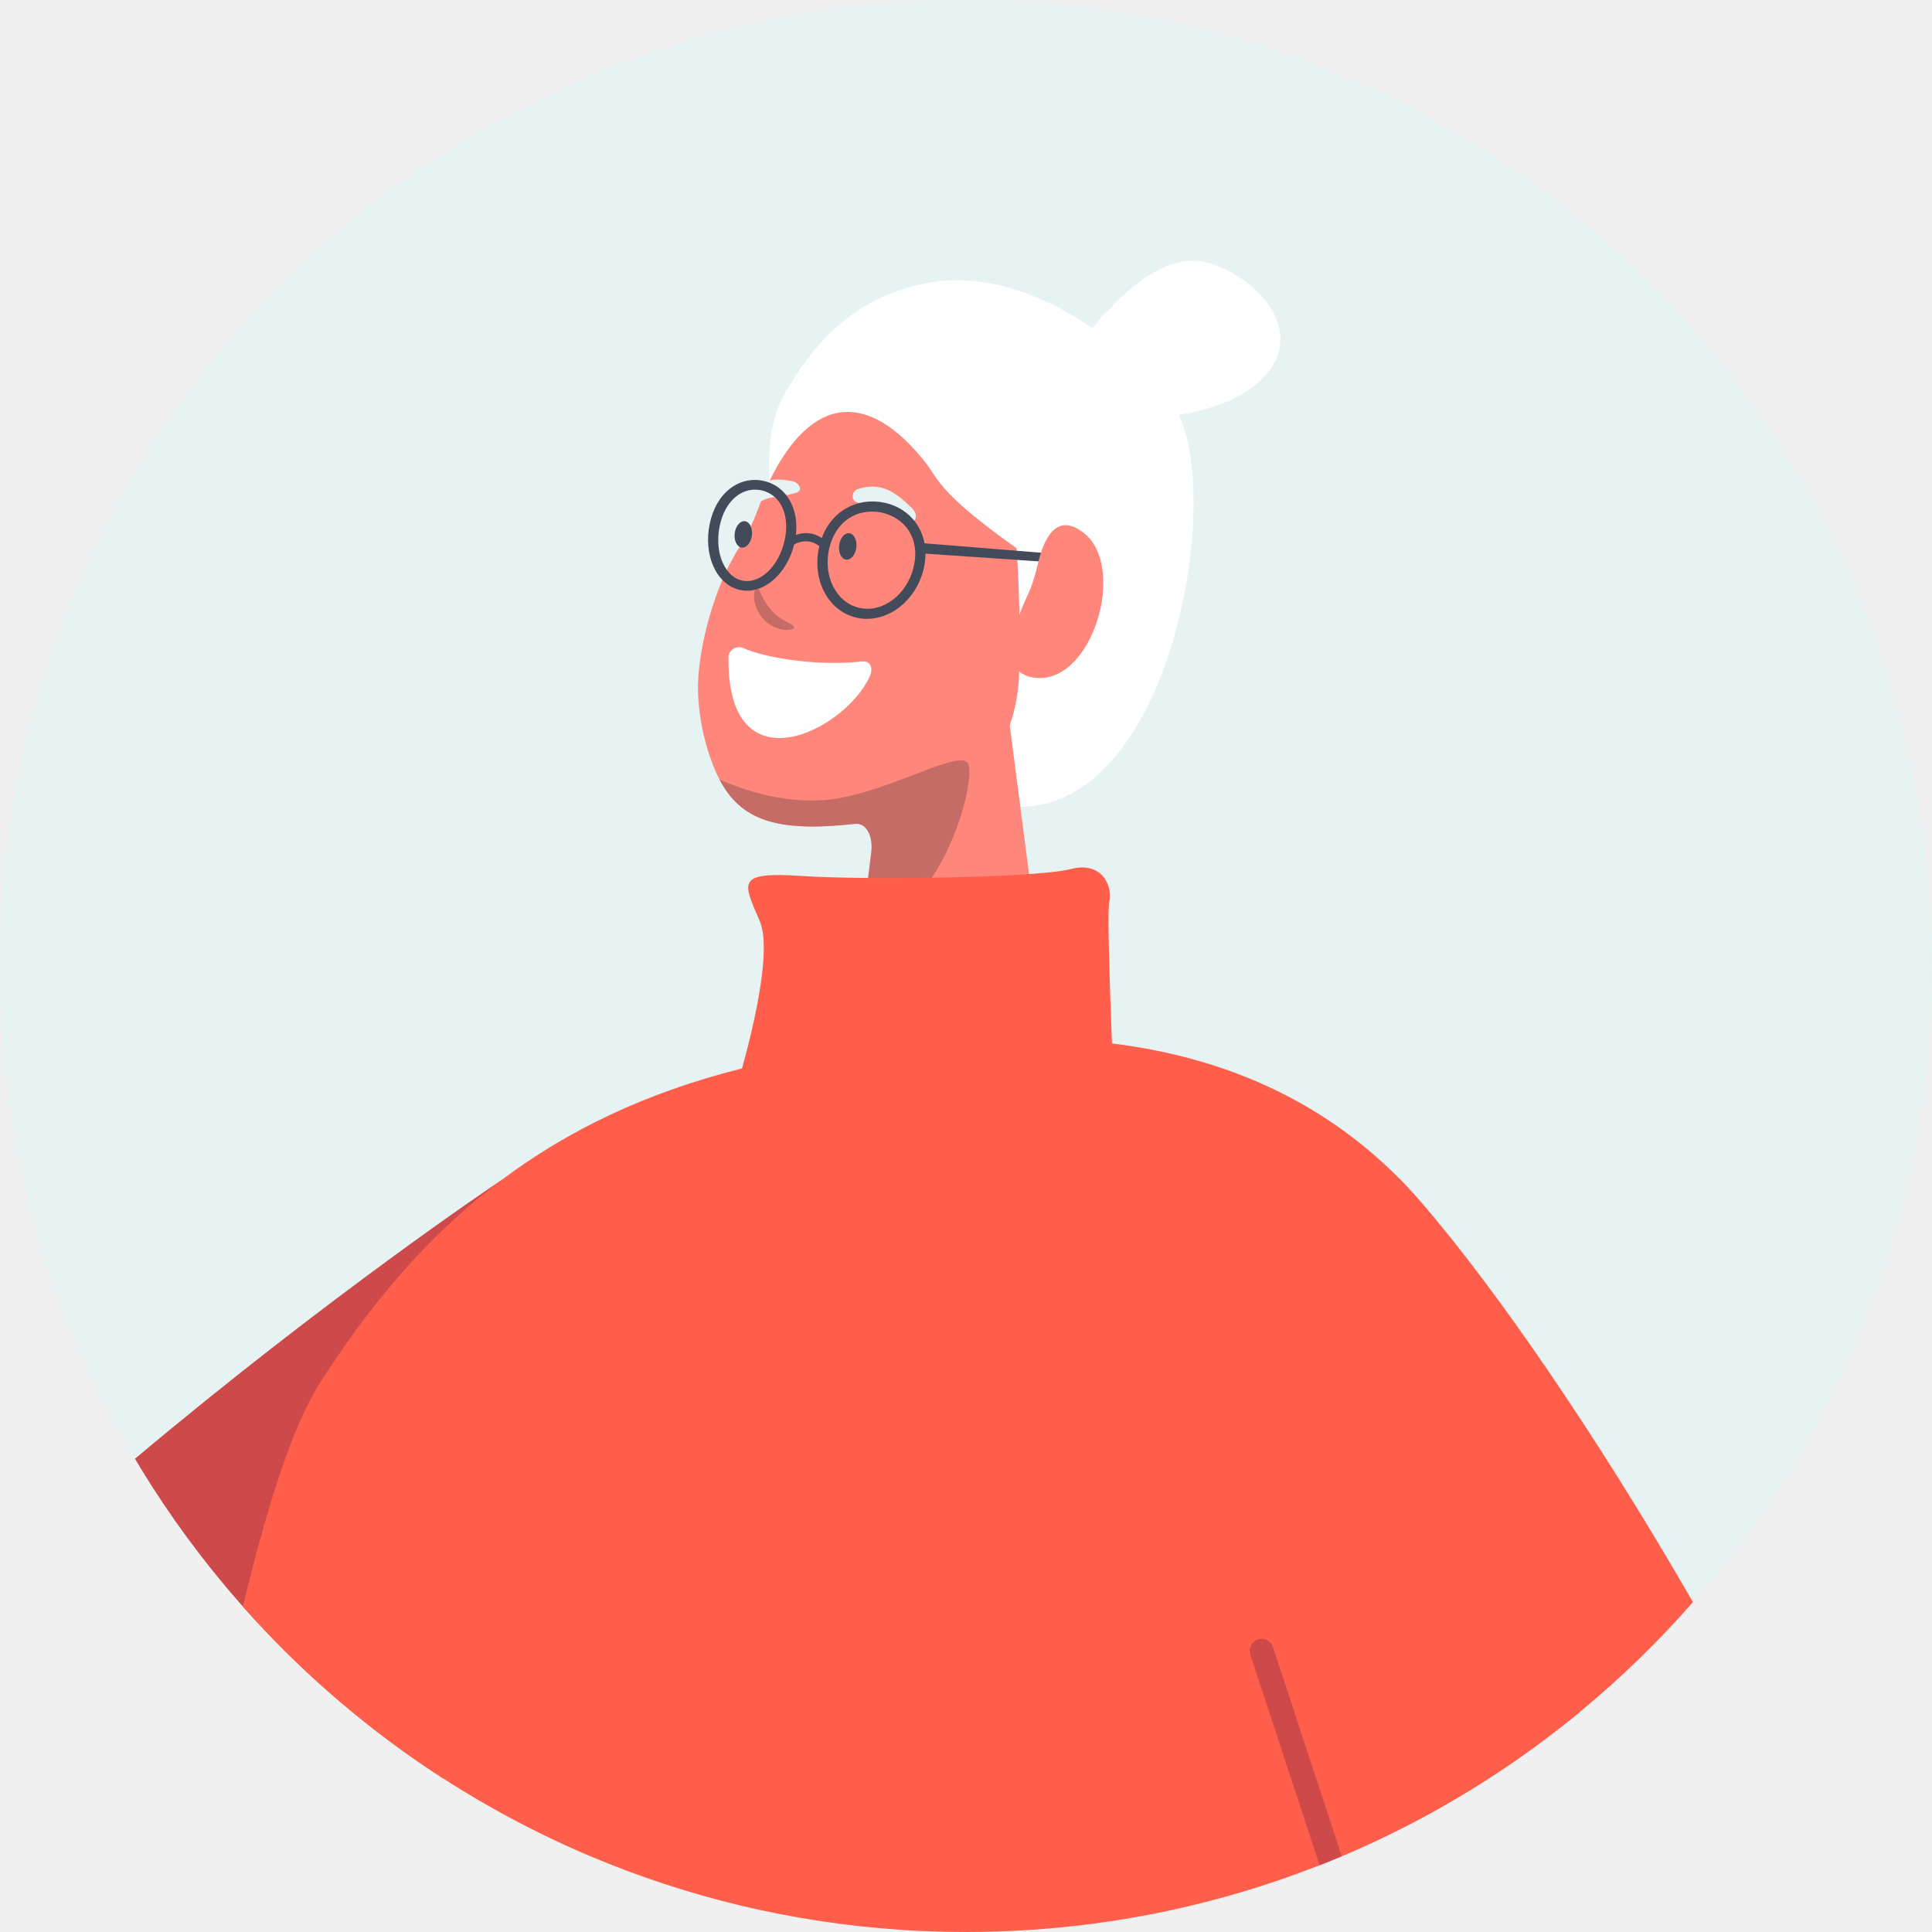
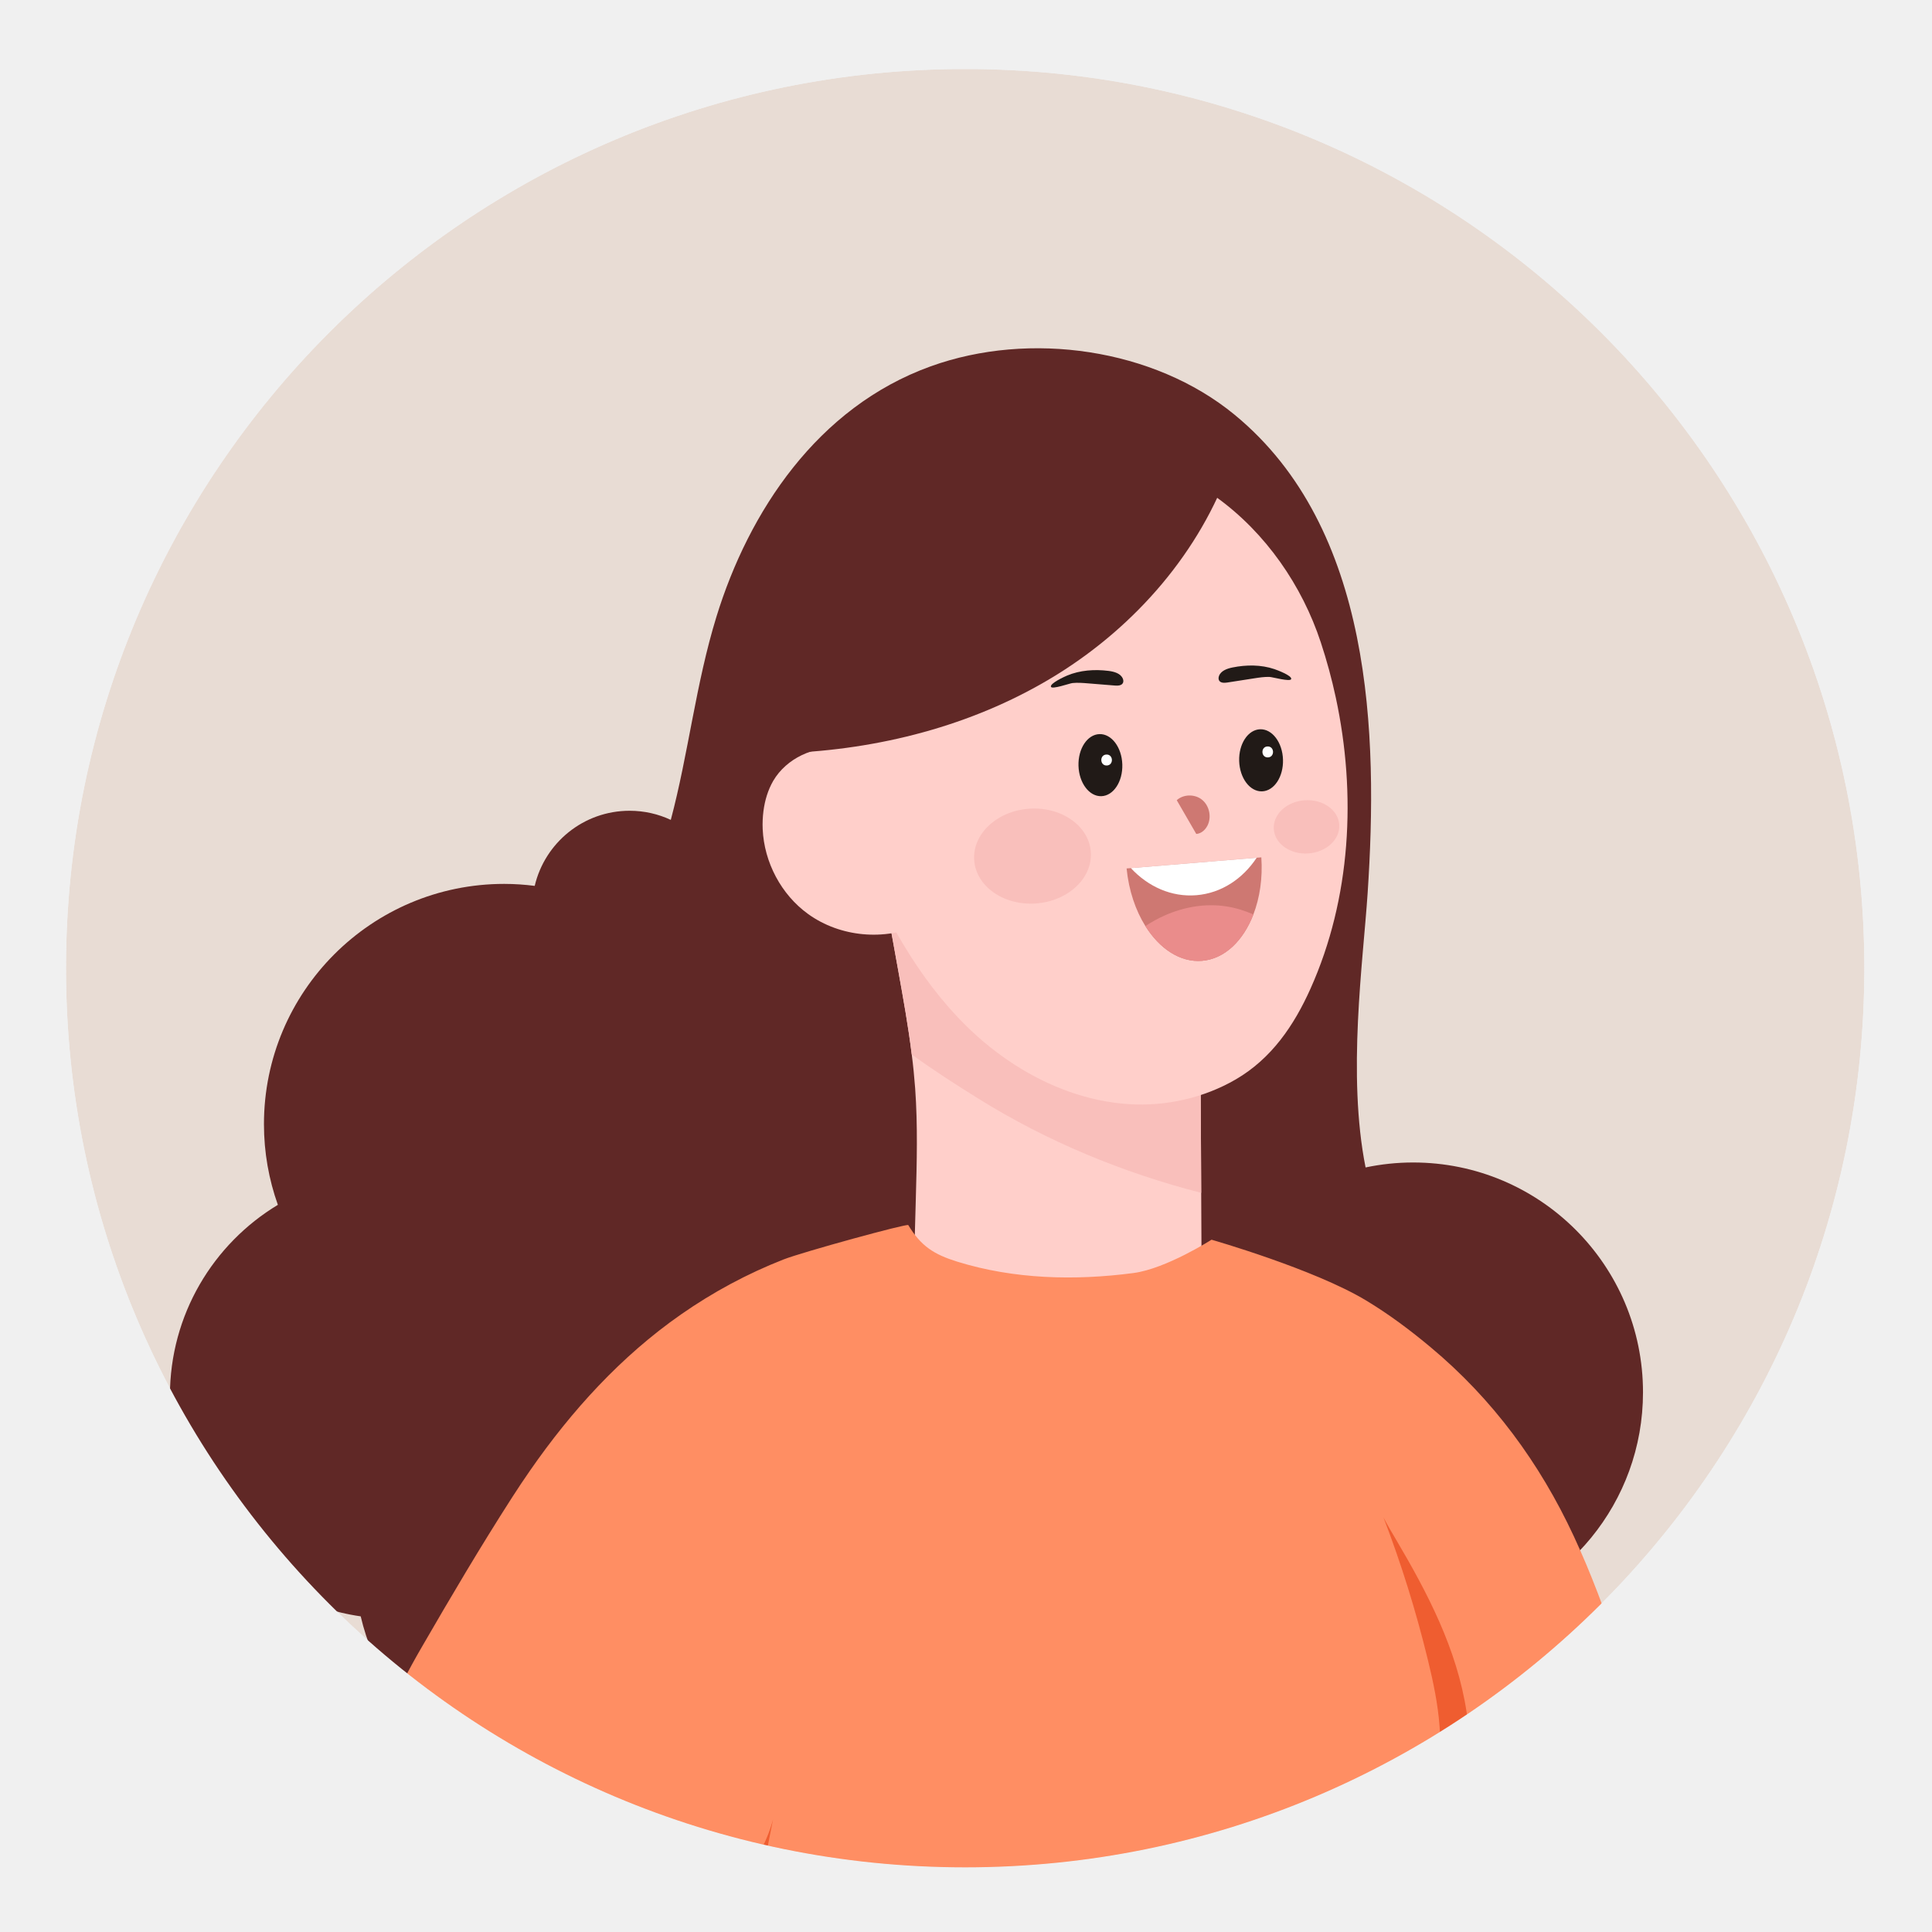
- <svg xmlns="http://www.w3.org/2000/svg" width="157" height="157" viewBox="0 0 157 157" fill="none">
-   <path d="M157 78.498C157 92.016 153.584 104.734 147.569 115.84C146.1 118.549 144.479 121.162 142.708 123.666C141.849 124.887 140.955 126.082 140.026 127.252C139.844 127.484 139.659 127.713 139.472 127.942C138.854 128.705 138.223 129.456 137.575 130.193C134.774 133.398 131.709 136.374 128.417 139.086C127.942 139.479 127.463 139.865 126.979 140.246C126.885 140.321 126.789 140.396 126.693 140.471C126.34 140.747 125.982 141.021 125.624 141.287C125.271 141.554 124.915 141.816 124.559 142.076C124.426 142.172 124.293 142.268 124.159 142.364C119.475 145.719 114.408 148.57 109.034 150.84C108.437 151.093 107.836 151.338 107.23 151.574C107.186 151.593 107.141 151.61 107.097 151.626C104.472 152.655 101.777 153.544 99.02 154.288C92.479 156.057 85.601 157 78.502 157C77.384 157 76.268 156.977 75.159 156.93C74.56 156.904 73.961 156.876 73.367 156.836C73.287 156.832 73.21 156.827 73.131 156.818C64.259 156.221 55.797 154.148 47.978 150.845C47.393 150.599 46.813 150.346 46.237 150.087C43.25 148.737 40.36 147.207 37.585 145.508C37.052 145.183 36.523 144.851 36.002 144.511C35.779 144.369 35.559 144.224 35.34 144.078C35.117 143.933 34.895 143.786 34.675 143.636C29.158 139.919 24.14 135.518 19.739 130.556C18.506 129.161 17.318 127.725 16.183 126.244C14.847 124.506 13.584 122.706 12.395 120.856C11.906 120.093 11.431 119.321 10.968 118.542C9.557 116.167 8.268 113.713 7.11 111.186C5.547 107.78 4.221 104.24 3.154 100.59C3.016 100.129 2.885 99.664 2.758 99.198C1.027 92.853 0.075 86.188 0.005 79.312C0.002 79.04 0 78.769 0 78.498C0 35.145 35.145 0 78.502 0C121.855 0 157 35.145 157 78.498Z" fill="#E7F2F2" />
-   <path d="M40.765 95.885C40.765 95.885 39.003 116.67 36.002 144.511C35.779 144.369 35.559 144.224 35.339 144.079C35.117 143.933 34.895 143.786 34.675 143.636C29.158 139.919 24.14 135.518 19.739 130.556C18.506 129.161 17.317 127.725 16.183 126.244C14.847 124.506 13.584 122.706 12.395 120.856C11.906 120.093 11.431 119.321 10.968 118.542C26.697 105.333 40.065 96.353 40.737 95.904C40.742 95.902 40.746 95.9 40.751 95.895C40.756 95.89 40.76 95.885 40.765 95.885Z" fill="#CE4949" />
-   <path d="M128.417 139.086C127.942 139.479 127.463 139.865 126.978 140.246C126.885 140.321 126.789 140.396 126.693 140.471C126.34 140.747 125.982 141.021 125.624 141.287C125.271 141.554 124.915 141.816 124.559 142.076C124.426 142.172 124.293 142.268 124.159 142.363C119.475 145.718 114.408 148.57 109.034 150.84C108.437 151.092 107.836 151.338 107.23 151.574C107.186 151.593 107.141 151.609 107.097 151.626C104.472 152.655 101.776 153.544 99.02 154.288C92.479 156.057 85.601 157 78.502 157C77.384 157 76.268 156.976 75.159 156.93C74.56 156.904 73.961 156.876 73.367 156.836C73.287 156.831 73.21 156.827 73.131 156.817C64.259 156.221 55.797 154.148 47.978 150.844C47.393 150.599 46.813 150.346 46.237 150.086C43.249 148.736 40.36 147.206 37.585 145.508C37.052 145.183 36.523 144.85 36.002 144.511C35.779 144.368 35.559 144.223 35.339 144.078C35.117 143.933 34.895 143.786 34.675 143.636C29.158 139.919 24.14 135.518 19.739 130.556C21.751 122.192 23.819 115.847 25.876 112.59C30.049 105.983 34.806 100.356 40.737 95.904C40.741 95.902 40.746 95.899 40.751 95.895C40.756 95.89 40.76 95.885 40.765 95.885C46.158 91.84 52.521 88.771 60.298 86.824C62.778 86.204 65.401 85.699 68.182 85.313C73.119 84.625 78.556 84.314 84.569 84.405C84.836 84.41 85.1 84.414 85.362 84.424C87.098 84.473 88.764 84.597 90.362 84.793C102.176 86.239 110.318 91.501 115.875 98.157C115.912 98.201 115.952 98.246 115.989 98.293C122.018 105.585 124.98 114.525 126.284 121.955C127.021 126.157 127.734 132.053 128.417 139.086Z" fill="#FF5F4A" />
-   <path d="M63.974 31.612C65.439 29.288 68.482 24.141 75.655 22.941C82.828 21.74 90.747 26.974 95.235 32.803C99.724 38.631 95.631 65.681 82.755 65.566C69.879 65.451 58.285 40.632 63.974 31.612Z" fill="white" />
-   <path d="M81.961 58.22L85.38 84.562C85.878 89.312 75.268 102.656 67.135 97.359C64.754 95.809 67.029 88.997 68.639 83.862L72.145 63.18L81.961 58.22Z" fill="#FF867A" />
-   <path d="M82.613 44.552C82.613 44.552 82.961 49.106 82.831 54.48C82.639 62.407 77.337 66.072 69.422 66.953C61.706 67.811 59.075 66.123 57.465 60.783C57.065 59.459 56.686 57.477 56.721 55.656C56.779 52.631 58.018 47.561 60.214 44.271C61.215 42.771 61.912 40.354 62.487 39.169C65.921 32.09 70.532 31.667 75.205 37.585C76.228 38.881 76.232 40.033 82.613 44.552Z" fill="#FF867A" />
-   <path d="M78.678 62.064C79.322 63.306 76.88 73.847 69.932 76.236L70.802 69.219C70.941 68.153 70.513 66.83 69.444 66.95C69.437 66.951 69.429 66.951 69.429 66.951C63.111 67.654 60.202 66.653 58.471 63.344C59.95 64.007 63.346 65.29 66.975 65.016C71.823 64.65 77.994 60.745 78.678 62.064Z" fill="#C66C67" />
-   <path d="M70.042 53.752C66.346 54.169 62.048 53.421 60.419 52.668C59.862 52.41 59.207 52.819 59.199 53.396C59.049 64.238 68.674 59.404 70.679 54.964C70.969 54.322 70.766 53.671 70.042 53.752Z" fill="white" />
-   <path d="M74.081 41.264C72.814 40.06 71.697 39.132 69.739 39.732C69.192 39.9 69.081 40.713 69.749 40.856C71.589 41.251 72.182 41.325 73.614 42.283C74.252 42.71 74.817 41.964 74.081 41.264Z" fill="#E7F2F2" />
-   <path d="M61.869 39.379C62.571 38.822 63.535 38.949 64.374 39.103C64.934 39.206 65.329 39.882 64.657 40.059C62.806 40.549 62.797 40.282 61.956 40.678C61.36 40.958 61.069 40.014 61.869 39.379Z" fill="#E7F2F2" />
-   <path d="M90.173 25.119C90.173 25.119 94.163 20.373 97.96 21.307C101.756 22.241 106.023 26.479 103.065 30.234C100.107 33.989 92.384 34.323 90.504 33.731C88.623 33.139 86.405 28.195 90.173 25.119Z" fill="white" />
-   <path d="M64.524 50.981C64.561 51.1 64.242 51.233 63.785 51.183C63.311 51.151 62.675 50.933 62.093 50.367C62.09 50.356 62.072 50.338 62.059 50.33C61.713 49.964 61.512 49.577 61.399 49.21C61.224 48.685 61.254 48.216 61.346 47.987C61.397 47.854 61.451 47.802 61.525 47.815C61.559 47.816 61.587 47.831 61.619 47.857C61.726 47.978 61.85 48.305 62.047 48.681C62.205 48.964 62.393 49.272 62.655 49.558C62.679 49.597 62.711 49.623 62.745 49.66C63.149 50.103 63.627 50.37 63.989 50.566C64.31 50.74 64.529 50.85 64.524 50.981Z" fill="#C66C67" />
-   <path d="M68.189 44.321C68.118 44.913 68.374 45.43 68.761 45.476C69.148 45.522 69.519 45.08 69.59 44.488C69.66 43.896 69.404 43.379 69.017 43.333C68.63 43.287 68.259 43.729 68.189 44.321Z" fill="#434A59" />
-   <path d="M59.703 43.344C59.632 43.935 59.889 44.453 60.276 44.499C60.662 44.545 61.033 44.102 61.104 43.511C61.175 42.919 60.918 42.402 60.531 42.356C60.144 42.309 59.773 42.752 59.703 43.344Z" fill="#434A59" />
-   <path d="M59.813 88.489C59.813 88.489 63.092 78.025 61.742 74.857C60.393 71.689 59.753 70.828 65.134 71.183C70.514 71.537 84.279 71.33 87.014 70.622C89.749 69.915 90.427 72.288 90.143 73.282C89.86 74.276 90.597 90.848 90.714 92.296C90.831 93.743 79.97 102.272 70.082 102.224C60.194 102.176 58.444 93.663 59.813 88.489Z" fill="#FF5F4A" />
-   <path d="M137.575 130.193C134.774 133.398 131.709 136.374 128.417 139.086C127.942 139.479 127.463 139.865 126.979 140.246C126.885 140.321 126.789 140.396 126.693 140.471C126.34 140.747 125.982 141.021 125.624 141.287C125.271 141.554 124.915 141.816 124.559 142.076C124.426 142.172 124.293 142.268 124.159 142.363C119.475 145.718 114.408 148.57 109.034 150.84C108.437 151.092 107.836 151.338 107.23 151.574C107.186 151.593 107.141 151.609 107.097 151.626C106.678 150.227 106.269 148.835 105.876 147.457C104.448 142.438 103.215 137.586 102.324 133.197C101.475 129.009 100.941 125.242 100.848 122.159C100.202 100.724 107.661 89.601 113.678 95.747C114.342 96.426 115.077 97.233 115.875 98.157C115.912 98.201 115.952 98.246 115.99 98.293C121.373 104.575 129.494 116.16 137.575 130.193Z" fill="#FF5F4A" />
-   <path d="M66.973 44.664C66.913 44.659 66.855 44.633 66.807 44.584C65.663 43.411 64.396 44.324 64.343 44.363C64.207 44.464 64.028 44.42 63.944 44.266C63.86 44.112 63.901 43.906 64.037 43.804C64.615 43.371 66.019 42.87 67.198 44.079C67.316 44.2 67.325 44.411 67.217 44.551C67.152 44.633 67.061 44.672 66.973 44.664Z" fill="#434A59" />
-   <path d="M75.129 44.155C74.998 43.455 74.705 42.821 74.279 42.297C73.613 41.476 72.621 40.919 71.42 40.779C70.875 40.718 70.344 40.751 69.839 40.875C69.247 41.022 68.695 41.294 68.215 41.679C67.759 42.047 67.38 42.501 67.09 43.029C66.971 43.247 66.865 43.476 66.776 43.72V43.722C66.699 43.932 66.634 44.152 66.582 44.379C66.545 44.522 66.517 44.667 66.493 44.817C66.28 46.127 66.521 47.411 67.174 48.436C67.838 49.482 68.849 50.13 70.017 50.266C70.143 50.28 70.272 50.289 70.398 50.289C72.642 50.324 74.724 48.396 75.143 45.811C75.187 45.533 75.208 45.257 75.208 44.99C75.208 44.702 75.18 44.424 75.129 44.155ZM74.317 45.718C73.947 47.996 72.078 49.672 70.148 49.449C69.226 49.344 68.423 48.822 67.89 47.98C67.471 47.325 67.256 46.536 67.256 45.704C67.256 45.441 67.277 45.177 67.319 44.91C67.499 43.804 67.986 42.903 68.728 42.304C69.338 41.813 70.106 41.56 70.915 41.572C71.037 41.574 71.163 41.581 71.287 41.595C73.091 41.803 74.71 43.287 74.317 45.718Z" fill="#434A59" />
-   <path d="M63.894 40.243C63.545 39.791 63.089 39.441 62.544 39.23C62.521 39.218 62.497 39.211 62.471 39.202C62.408 39.179 62.345 39.157 62.28 39.139C62.188 39.111 62.097 39.087 62.001 39.069C61.037 38.872 60.069 39.108 59.28 39.74C58.88 40.061 58.541 40.465 58.27 40.943C58.001 41.42 57.797 41.97 57.673 42.578C57.42 43.797 57.526 45.018 57.968 46.017C58.16 46.45 58.408 46.822 58.702 47.124C59.109 47.55 59.61 47.835 60.169 47.95C60.254 47.966 60.335 47.98 60.42 47.989C60.74 48.025 61.063 47.999 61.377 47.919C61.454 47.901 61.531 47.877 61.608 47.851H61.611C62.497 47.554 63.311 46.841 63.885 45.858C64.165 45.378 64.388 44.836 64.533 44.246C64.554 44.164 64.573 44.082 64.589 43.998C64.624 43.82 64.654 43.645 64.673 43.472C64.823 42.197 64.528 41.055 63.894 40.243ZM63.777 43.832C63.716 44.127 63.634 44.412 63.534 44.679V44.684C62.904 46.359 61.583 47.442 60.328 47.182C59.837 47.079 59.404 46.78 59.067 46.317C58.939 46.141 58.826 45.945 58.728 45.725C58.487 45.18 58.366 44.553 58.366 43.893C58.366 43.519 58.405 43.132 58.485 42.746C58.7 41.701 59.161 40.872 59.821 40.346C60.319 39.946 60.909 39.754 61.508 39.796C61.543 39.796 61.578 39.798 61.613 39.803C61.69 39.81 61.765 39.822 61.842 39.838C61.952 39.862 62.057 39.89 62.16 39.925C62.329 39.983 62.486 40.058 62.631 40.15C62.75 40.222 62.86 40.306 62.963 40.398C63.751 41.109 64.079 42.37 63.777 43.832Z" fill="#434A59" />
-   <path d="M74.618 44.112L85.806 45.014L85.307 45.683L74.844 44.965L74.618 44.112Z" fill="#434A59" />
-   <path d="M83.47 48.452C83.876 47.589 84.146 46.677 84.361 45.748C84.769 43.983 85.787 41.456 88.125 43.352C91.526 46.109 88.835 55.391 84.278 55.094C80.894 54.874 82.447 50.624 83.47 48.452Z" fill="#FF867A" />
-   <path d="M103.445 133.845L109.034 150.84C108.438 151.092 107.836 151.338 107.23 151.574L105.876 147.457L101.599 134.451C101.431 133.941 101.709 133.394 102.219 133.225C102.254 133.213 102.289 133.204 102.324 133.197C102.802 133.096 103.288 133.37 103.445 133.845Z" fill="#CE4949" />
+ <svg xmlns="http://www.w3.org/2000/svg" width="487" height="487" viewBox="0 0 487 487" fill="none">
+   <mask id="mask0_1370_678" style="mask-type:luminance" maskUnits="userSpaceOnUse" x="16" y="17" width="454" height="454">
+     <path d="M243.291 470.701C368.467 470.701 469.943 369.225 469.943 244.048C469.943 118.872 368.467 17.396 243.291 17.396C118.115 17.396 16.639 118.872 16.639 244.048C16.639 369.225 118.115 470.701 243.291 470.701Z" fill="white" />
+   </mask>
+   <g mask="url(#mask0_1370_678)">
+     <path d="M243.291 470.701C368.467 470.701 469.943 369.225 469.943 244.048C469.943 118.872 368.467 17.396 243.291 17.396C118.115 17.396 16.639 118.872 16.639 244.048C16.639 369.225 118.115 470.701 243.291 470.701Z" fill="#E8DCD4" />
+   </g>
+   <mask id="mask1_1370_678" style="mask-type:luminance" maskUnits="userSpaceOnUse" x="16" y="17" width="454" height="454">
+     <path d="M243.291 470.701C368.467 470.701 469.943 369.225 469.943 244.048C469.943 118.872 368.467 17.396 243.291 17.396C118.115 17.396 16.639 118.872 16.639 244.048C16.639 369.225 118.115 470.701 243.291 470.701Z" fill="white" />
+   </mask>
+   <g mask="url(#mask1_1370_678)">
+     <path d="M414.152 350.964C414.152 318.967 388.213 293.028 356.216 293.028C352.103 293.028 348.093 293.463 344.222 294.278C339.56 270.923 343.59 242.449 344.736 225.19C347.392 185.186 346.098 133.159 311.136 104.487C290.879 87.874 259.615 83.31 234.583 92.348C206.013 102.663 188.74 129.004 180.598 155.44C175.381 172.379 173.557 189.855 169.089 206.669C165.934 205.196 162.417 204.369 158.706 204.369C147.074 204.369 137.336 212.452 134.786 223.305C132.269 222.986 129.709 222.803 127.105 222.803C93.653 222.803 66.535 249.921 66.535 283.373C66.535 290.507 67.778 297.348 70.043 303.704C53.739 313.537 42.834 331.415 42.834 351.843C42.834 380.122 63.731 403.512 90.924 407.435C97.012 433.429 120.323 452.792 148.173 452.792C149.39 452.792 150.595 452.743 151.793 452.67C161.188 476.388 184.314 493.171 211.376 493.171C236.215 493.171 257.737 479.029 268.373 458.366C278.645 465.37 291.055 469.47 304.426 469.47C339.077 469.47 367.286 441.962 368.451 407.595C394.57 401.978 414.152 378.763 414.152 350.964Z" fill="#602826" />
+     <path d="M585.45 856.392C579.663 841.893 573.868 827.393 568.074 812.885C562.522 798.975 557.669 786.99 550.359 773.881C547.354 768.5 543.261 761.457 539.867 756.109C523.594 726.184 507.322 696.258 491.049 666.333C480.754 647.401 470.459 628.468 460.164 609.536C453.402 597.101 446.622 584.625 441.471 571.441C435.088 555.102 431.288 537.885 427.834 520.687C420.745 485.386 414.958 449.629 402.985 415.672C393.867 389.811 380.845 364.724 360.921 345.883C331.38 317.948 289.8 307.246 249.9 309.955C243.005 310.423 236.139 311.308 229.353 312.613C210.686 316.203 192.645 322.968 176.172 332.447C159.108 342.267 145.165 354.302 134.119 370.665C130.654 375.798 127.521 381.151 124.66 386.642C113.801 407.483 106.729 430.044 97.893 451.819C82.198 490.498 59.669 527.103 52.358 568.2C44.766 610.877 63.315 714.294 63.185 774.803C61.975 797.806 53.504 827.099 51.471 839.812C49.896 849.822 48.22 860.211 49.307 870.35C50.458 881.106 53.322 891.504 55.993 901.947C56.407 903.577 56.84 905.262 57.826 906.625C59.613 909.084 63.729 909.756 65.654 907.085C69.835 901.301 67.56 892.682 66.142 886.29C64.816 880.331 63.149 874.391 62.817 868.276C62.504 862.262 64.051 856.829 66.427 851.349C68.14 847.407 69.687 843.41 71.492 839.487C71.989 838.41 72.523 837.295 73.122 836.245C73.343 835.84 73.583 835.453 73.831 835.066C75.047 833.169 76.566 831.52 78.583 830.563C80.278 829.771 83.086 829.218 84.855 830.139C86.771 831.134 86.688 833.639 86.853 835.489C87.056 837.69 86.779 839.891 86.448 842.065C85.987 844.975 85.315 847.987 85.288 850.952C85.279 851.763 85.316 852.573 85.426 853.374C85.5 854 85.629 854.645 85.794 855.271C87.59 861.966 96.661 867.915 100.105 858.964C100.842 857.048 101.09 854.976 101.376 852.941C102.748 843.225 106.156 833.767 105.76 823.913C105.502 817.632 104.563 811.407 103.614 805.2C102.035 794.853 97.422 779.772 96.339 774.8C102.786 713.097 106.034 660.684 109.585 599.21C109.961 592.701 110.349 586.124 112.205 579.875C114.579 571.884 119.239 564.8 123.801 557.822C151.879 514.875 178.573 471.024 203.83 426.36C212.666 410.735 221.577 394.046 221.17 376.1C244.753 393.236 277.274 397.249 304.316 386.36C337.98 461.815 353.697 544.995 394.063 617.086C426.427 674.885 474.406 720.413 513.522 773.88C514.938 775.815 514.313 781.625 514.444 784.092C514.871 792.094 514.203 800.081 515.184 808.055C516.176 816.114 518.043 824.067 520.753 831.722C521.98 835.189 525.318 838.37 528.864 835.258C529.184 835.062 529.483 834.823 529.771 834.504C533.269 830.784 533.291 825.689 533.065 820.901C532.82 815.442 533.098 810.268 535.48 805.26C536.129 803.907 537.216 802.632 538.689 802.344C539.582 802.162 540.511 802.386 541.38 802.671C544.3 803.668 546.504 805.481 548.282 807.717C549.22 808.887 550.046 810.178 550.786 811.528C551.507 812.804 552.152 814.132 552.773 815.466C553.549 817.126 554.276 818.79 555.042 820.368C555.198 820.693 555.354 821.011 555.511 821.32C555.653 821.604 555.803 821.897 555.945 822.181C556.877 824.037 557.81 825.885 558.751 827.741C560.445 831.118 562.147 834.488 563.849 837.865C565.33 840.808 566.818 843.751 568.299 846.694C570.899 851.836 573.682 857.605 578.33 861.246C581.812 863.979 587.356 861.172 585.45 856.392Z" fill="#FFCFCA" />
+     <path d="M302.926 328.709C298.218 331.602 292.534 332.251 287.051 332.821C280.441 333.523 273.815 334.222 267.178 333.954C254.239 333.433 242.501 328.831 230.226 324.715C230.438 317.254 230.634 309.789 230.846 302.328C231.108 292.996 231.357 283.645 230.684 274.331C230.472 271.477 230.191 268.627 229.823 265.792C228.957 258.726 227.691 251.716 226.427 244.69C225.387 238.928 224.35 233.149 223.31 227.387C226.634 230.605 229.806 232.285 233.882 234.535C251.055 244.011 268.578 252.828 286.215 261.414C291.529 263.994 296.892 266.584 302.628 267.978L302.787 300.683L302.926 328.709Z" fill="#FFCFCA" />
+     <path d="M302.786 300.683C282.947 295.589 263.854 287.68 246.508 276.865C240.991 273.431 235.268 269.754 229.822 265.792C228.956 258.726 227.69 251.716 226.426 244.69C225.386 238.928 224.349 233.149 223.309 227.387C226.633 230.605 229.805 232.285 233.881 234.535C251.054 244.011 268.577 252.828 286.214 261.414C291.528 263.994 296.891 266.584 302.627 267.978L302.786 300.683Z" fill="#F9BFBB" />
+     <path d="M336.708 175.809C335.7 171.108 334.433 166.469 332.941 161.946C328.242 147.673 319.123 134.38 306.692 125.39C282.826 108.147 248.617 111.098 228.261 132.15C223.43 137.138 219.465 142.893 216.583 149.136C209.469 164.443 208.594 181.13 211.691 197.321C214.404 211.641 220.237 225.579 227.581 237.863C232.103 245.41 237.39 252.557 243.733 258.77C247.361 262.325 251.383 265.564 255.693 268.343C264.355 273.926 274.207 277.651 284.528 278.32C293.854 278.923 303.442 276.767 311.477 272.1C320.536 266.836 326.186 258.466 330.337 249.22C340.553 226.435 341.951 200.165 336.708 175.809Z" fill="#FFCFCA" />
+     <path d="M232.02 233.069C223.007 237.229 211.794 236.225 203.73 230.418C196.916 225.518 192.618 217.35 192.249 208.987C192.185 207.469 192.249 205.953 192.446 204.425C192.796 201.769 193.565 199.148 194.906 196.832C198.248 191.126 205.234 187.922 211.798 188.662C218.376 189.408 224.305 193.864 227.27 199.777L229.095 212.58L232.02 233.069Z" fill="#FFCFCA" />
+     <path d="M310.254 117.102C302.514 139.071 286.355 157.636 266.582 169.947C246.809 182.258 223.598 188.518 200.338 189.732C198.689 189.818 203.485 159.106 204.372 156.16C209.086 140.49 219.354 126.554 232.885 117.361C234.915 115.982 237.018 114.71 239.184 113.556C252.575 106.424 268.277 103.86 283.269 106.034C289.443 106.929 295.471 108.521 300.982 111.42C302.048 111.981 310.721 115.777 310.254 117.102Z" fill="#602826" />
+     <path d="M344.347 567.275C348.708 532.546 352.012 497.89 359.043 463.552C365.28 433.091 372.415 400.852 360.835 370.817C355.949 365.658 350.056 361.408 343.982 357.661C291.985 325.585 226.699 328.864 169.056 349.109C165.982 396.802 172.18 444.707 176.184 492.462C177.378 499.312 178.236 506.22 179.043 513.13C184.085 556.336 186.796 599.742 189.707 643.133C191.085 642.952 192.481 642.823 193.909 642.775C203.661 642.446 213.362 644.063 222.985 645.673C247.736 649.816 272.486 653.959 297.237 658.102C306.83 659.708 316.469 661.332 325.915 663.62C331.451 638.722 337.352 613.885 343.234 589.067C343.075 581.877 343.423 574.636 344.347 567.275Z" fill="#FFCFCA" />
+     <path d="M425.665 471.087C417.745 481.024 408.315 487.618 397.485 492.075C394.455 493.318 391.711 494.359 389.123 495.234C378.32 498.908 370.336 499.802 356.964 501.284L346.235 608.748C332.522 612.855 318.211 614.587 303.936 615.084C281.815 615.848 259.418 614.495 237.371 612.69C217.037 611.032 196.352 607.735 177.989 598.379C178.468 572.372 177.915 546.346 176.405 520.367C175.779 509.518 174.987 498.679 174.029 487.849C174.011 487.72 174.001 487.591 173.992 487.462C171.321 491.284 168.586 494.212 166.367 498.311C140.038 480.878 116.664 460.157 95.98 436.415C96.431 435.347 96.873 434.269 97.315 433.173C99.857 426.846 102.96 420.971 106.386 415.067C113.707 402.413 121.167 389.769 129.078 377.465C130.552 375.172 132.062 372.906 133.618 370.668C144.071 355.601 156.549 341.87 171.643 331.344C179.711 325.717 188.358 321.057 197.521 317.466C202.264 315.606 228.676 308.358 228.952 308.809C232.166 314.132 235.426 316.213 241.357 318.046C255.631 322.457 270.919 322.844 285.728 320.892C293.961 319.805 305.39 312.493 305.39 312.493C305.39 312.493 331.176 319.86 344.364 327.817C350.101 331.27 355.48 335.304 360.618 339.596C376.255 352.636 388.117 368.78 396.691 387.199C405.486 406.097 411.085 426.228 417.624 445.964C420.388 454.307 423.114 462.679 425.665 471.087Z" fill="#FF8E63" />
+     <path d="M362.747 449.868C363.023 445.033 363.235 440.18 362.885 435.345C362.48 429.626 361.292 424.017 359.947 418.492C356.963 406.207 353.215 394.161 348.73 382.484C349.715 384.399 350.821 386.269 351.917 388.111C359.809 401.492 367.297 415.721 369.691 431.607C371.524 443.708 370.308 456.334 373.163 468.177C375.659 478.501 381.212 487.738 388.432 494.599C388.662 494.811 388.892 495.032 389.123 495.234C378.32 498.908 370.336 499.802 356.964 501.284C359.707 483.141 361.706 468.222 362.747 449.868Z" fill="#EF5D30" />
+     <path d="M194.86 458.607C190.743 479.752 186.378 501.486 176.405 520.365C175.779 509.516 174.987 498.677 174.029 487.847C182.722 479.383 191.748 470.321 194.86 458.607Z" fill="#EF5D30" />
+     <path d="M270.34 172.175C271.623 172.043 272.917 172.147 274.203 172.251C276.479 172.435 278.756 172.62 281.033 172.804C281.789 172.865 282.73 172.827 283.06 172.145C283.224 171.808 283.172 171.4 283.027 171.054C282.474 169.742 280.86 169.296 279.447 169.116C275.942 168.672 272.238 168.919 268.956 170.302C268.316 170.572 264.65 172.246 264.908 173.105C265.137 173.872 269.603 172.251 270.34 172.175Z" fill="#211A17" />
+     <path d="M319.989 170.63C318.7 170.592 317.417 170.791 316.142 170.989C313.885 171.34 311.628 171.691 309.371 172.042C308.622 172.158 307.681 172.19 307.301 171.534C307.113 171.209 307.134 170.799 307.254 170.444C307.709 169.095 309.286 168.531 310.682 168.249C314.145 167.548 317.857 167.523 321.232 168.662C321.89 168.884 325.669 170.285 325.475 171.16C325.302 171.941 320.73 170.652 319.989 170.63Z" fill="#211A17" />
+     <path d="M315.946 230.499C313.391 237.145 308.701 241.718 303.003 242.194C297.516 242.645 292.317 239.18 288.716 233.438C286.248 229.495 284.531 224.48 283.985 218.912L285.06 218.824L316.768 216.211L317.944 216.111C318.306 221.381 317.543 226.342 315.946 230.499Z" fill="#CE7872" />
+     <path d="M316.769 216.213C313.244 221.543 307.861 225.133 301.584 225.653C295.307 226.174 289.413 223.504 285.061 218.826L316.769 216.213Z" fill="white" />
+     <path d="M315.946 230.499C313.391 237.145 308.701 241.718 303.003 242.194C297.516 242.645 292.317 239.18 288.716 233.438C290.261 232.415 291.883 231.518 293.574 230.767C298.456 228.593 303.947 227.645 309.224 228.49C311.566 228.862 313.798 229.569 315.946 230.499Z" fill="#EA8C8B" />
+     <path d="M282.902 192.705C283.032 197.026 280.665 200.604 277.614 200.696C274.563 200.788 271.985 197.359 271.855 193.038C271.725 188.717 274.092 185.139 277.143 185.047C280.193 184.955 282.771 188.384 282.902 192.705Z" fill="#211A17" />
+     <path d="M278.902 190.198C277.125 190.252 277.205 193.013 278.985 192.959C280.762 192.906 280.682 190.145 278.902 190.198Z" fill="white" />
+     <path d="M312.358 191.819C312.488 196.14 315.066 199.569 318.117 199.477C321.167 199.385 323.535 195.808 323.405 191.486C323.275 187.164 320.697 183.736 317.646 183.828C314.595 183.92 312.228 187.497 312.358 191.819Z" fill="#211A17" />
+     <path d="M319.516 188.157C317.739 188.211 317.819 190.972 319.599 190.919C321.376 190.866 321.296 188.104 319.516 188.157Z" fill="white" />
+     <path d="M302.924 201.534C301.123 200.133 298.317 200.176 296.623 201.704L301.546 210.215C302.92 210.126 304.044 208.987 304.549 207.706C305.387 205.584 304.725 202.935 302.924 201.534Z" fill="#CE7872" />
+     <path d="M274.965 214.775C275.423 221.371 269.212 227.175 261.094 227.738C252.976 228.301 246.023 223.41 245.566 216.814C245.108 210.218 251.319 204.414 259.437 203.851C267.555 203.288 274.507 208.179 274.965 214.775Z" fill="#F9BFBB" />
+     <path d="M337.584 207.854C337.841 211.555 334.356 214.812 329.8 215.128C325.244 215.444 321.343 212.7 321.086 208.998C320.829 205.297 324.314 202.04 328.87 201.724C333.426 201.408 337.327 204.153 337.584 207.854Z" fill="#F9BFBB" />
+   </g>
</svg>
